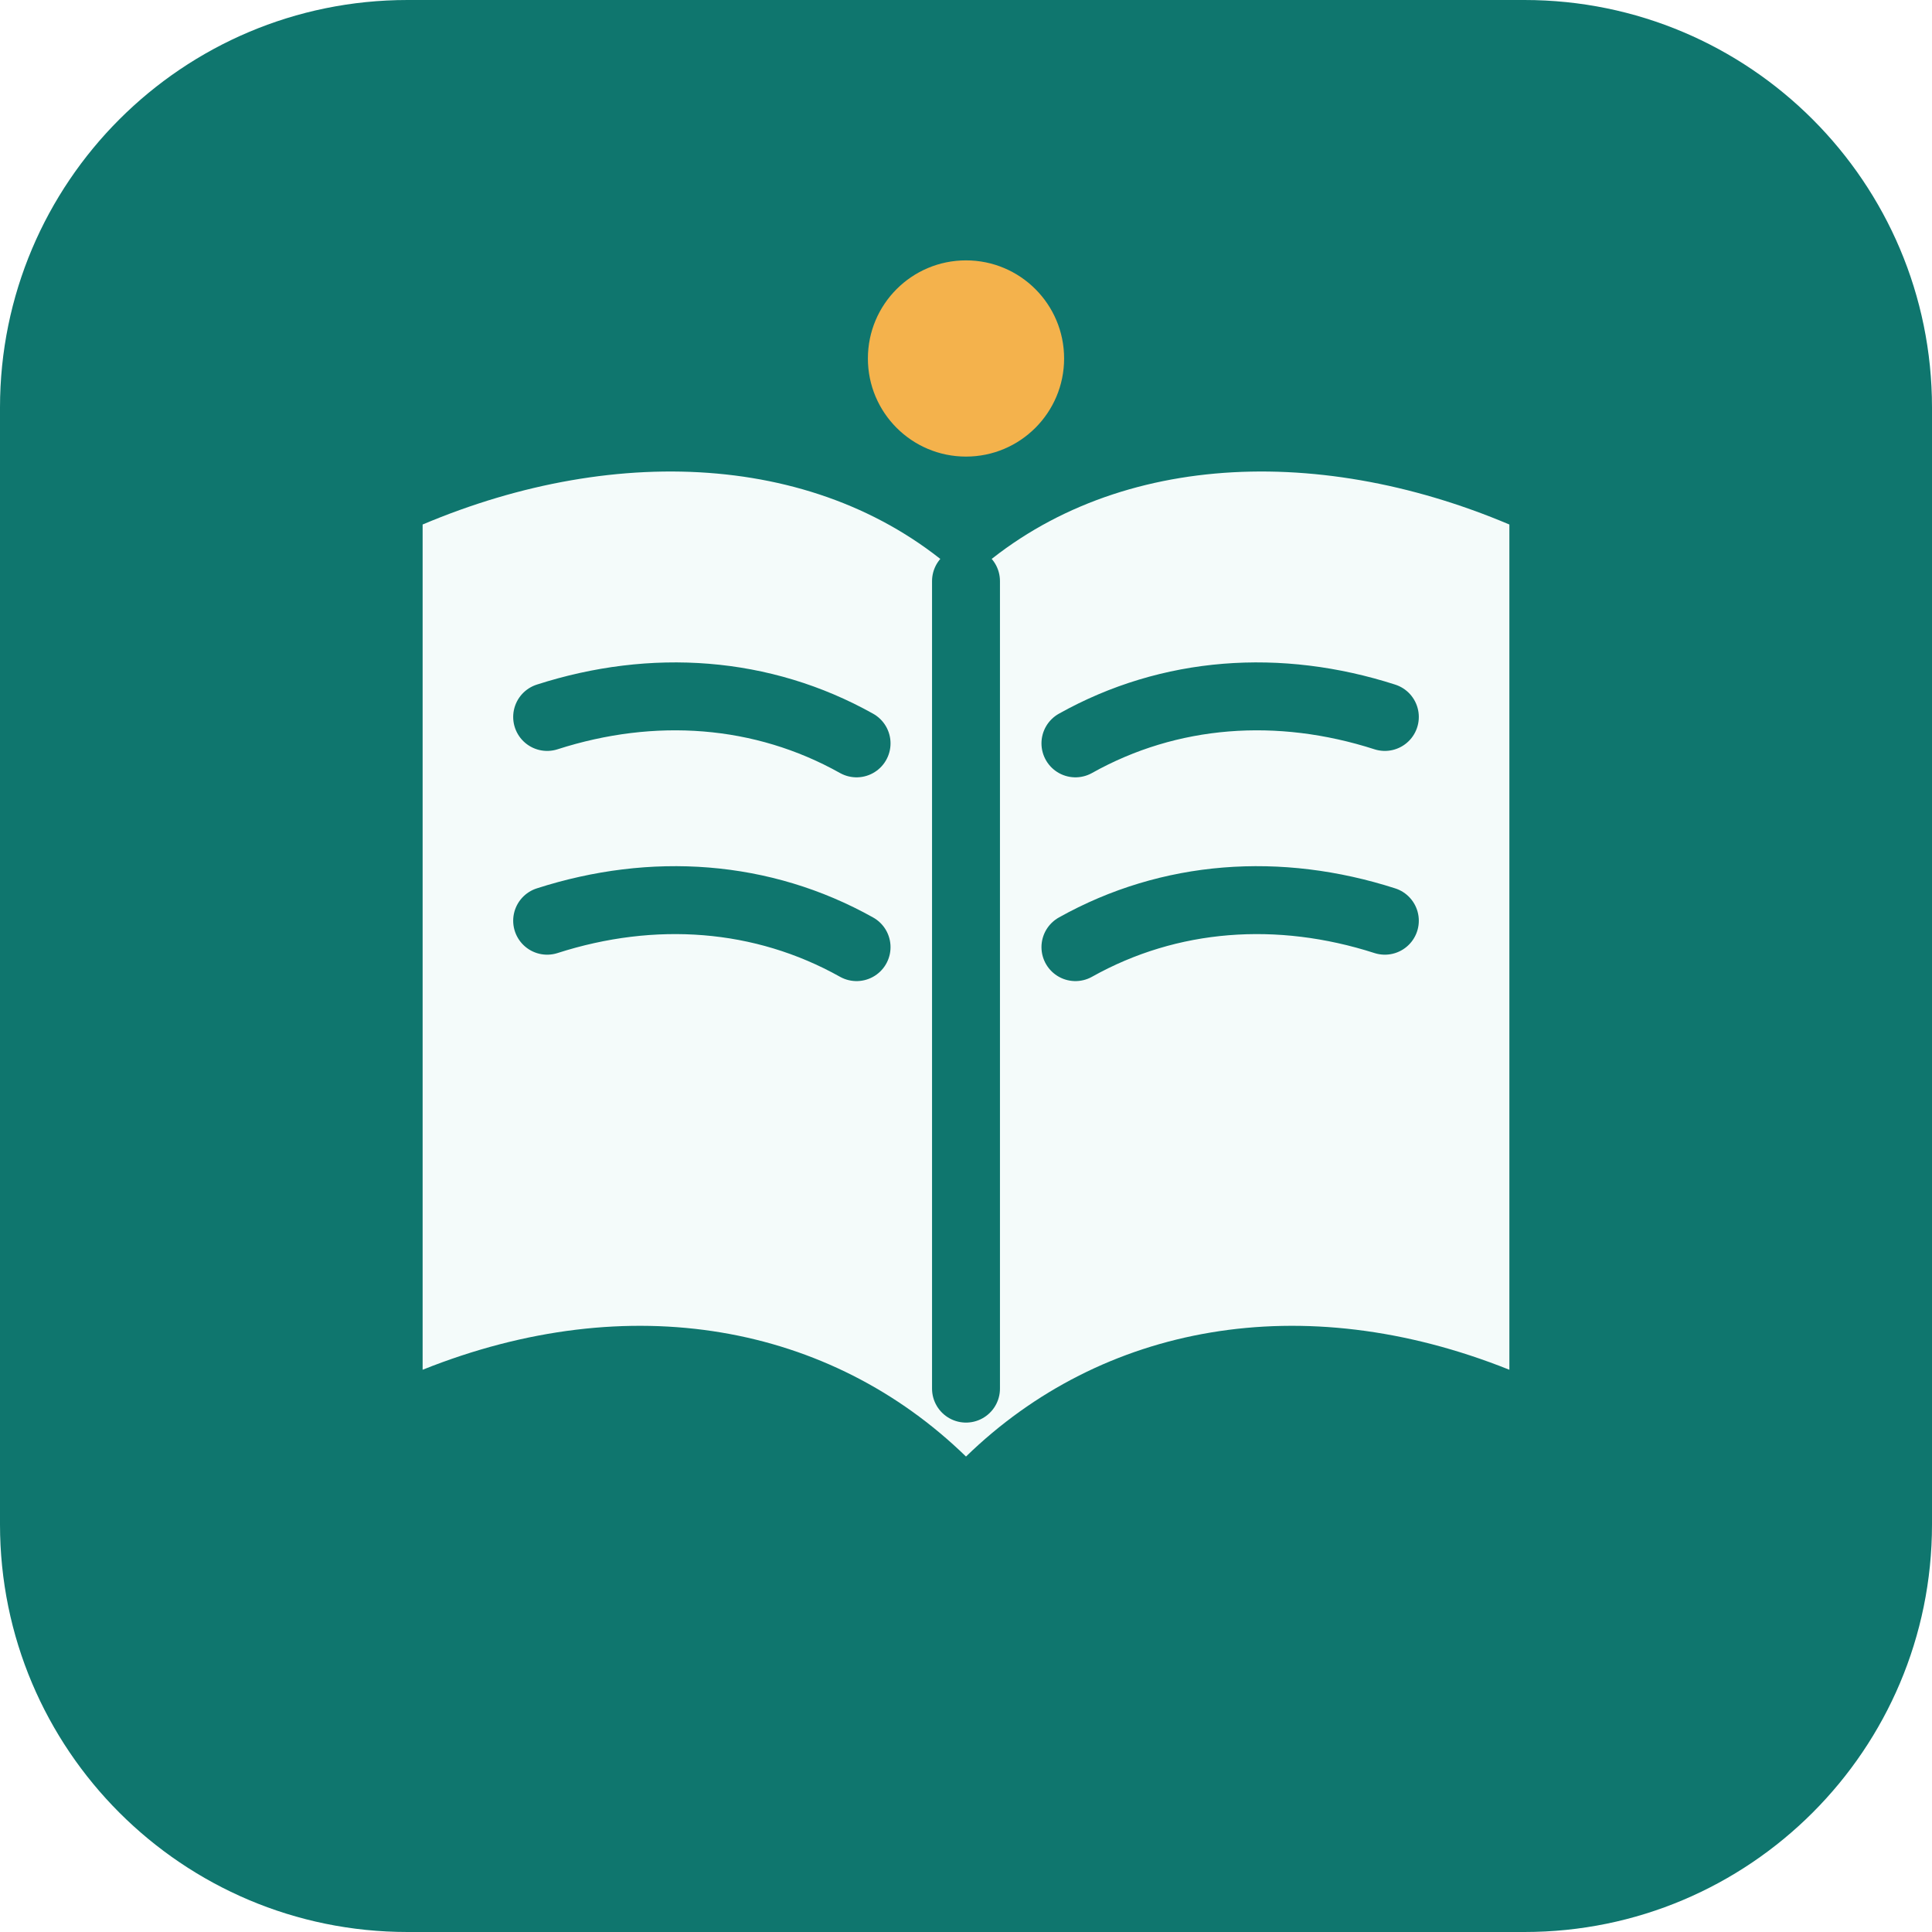
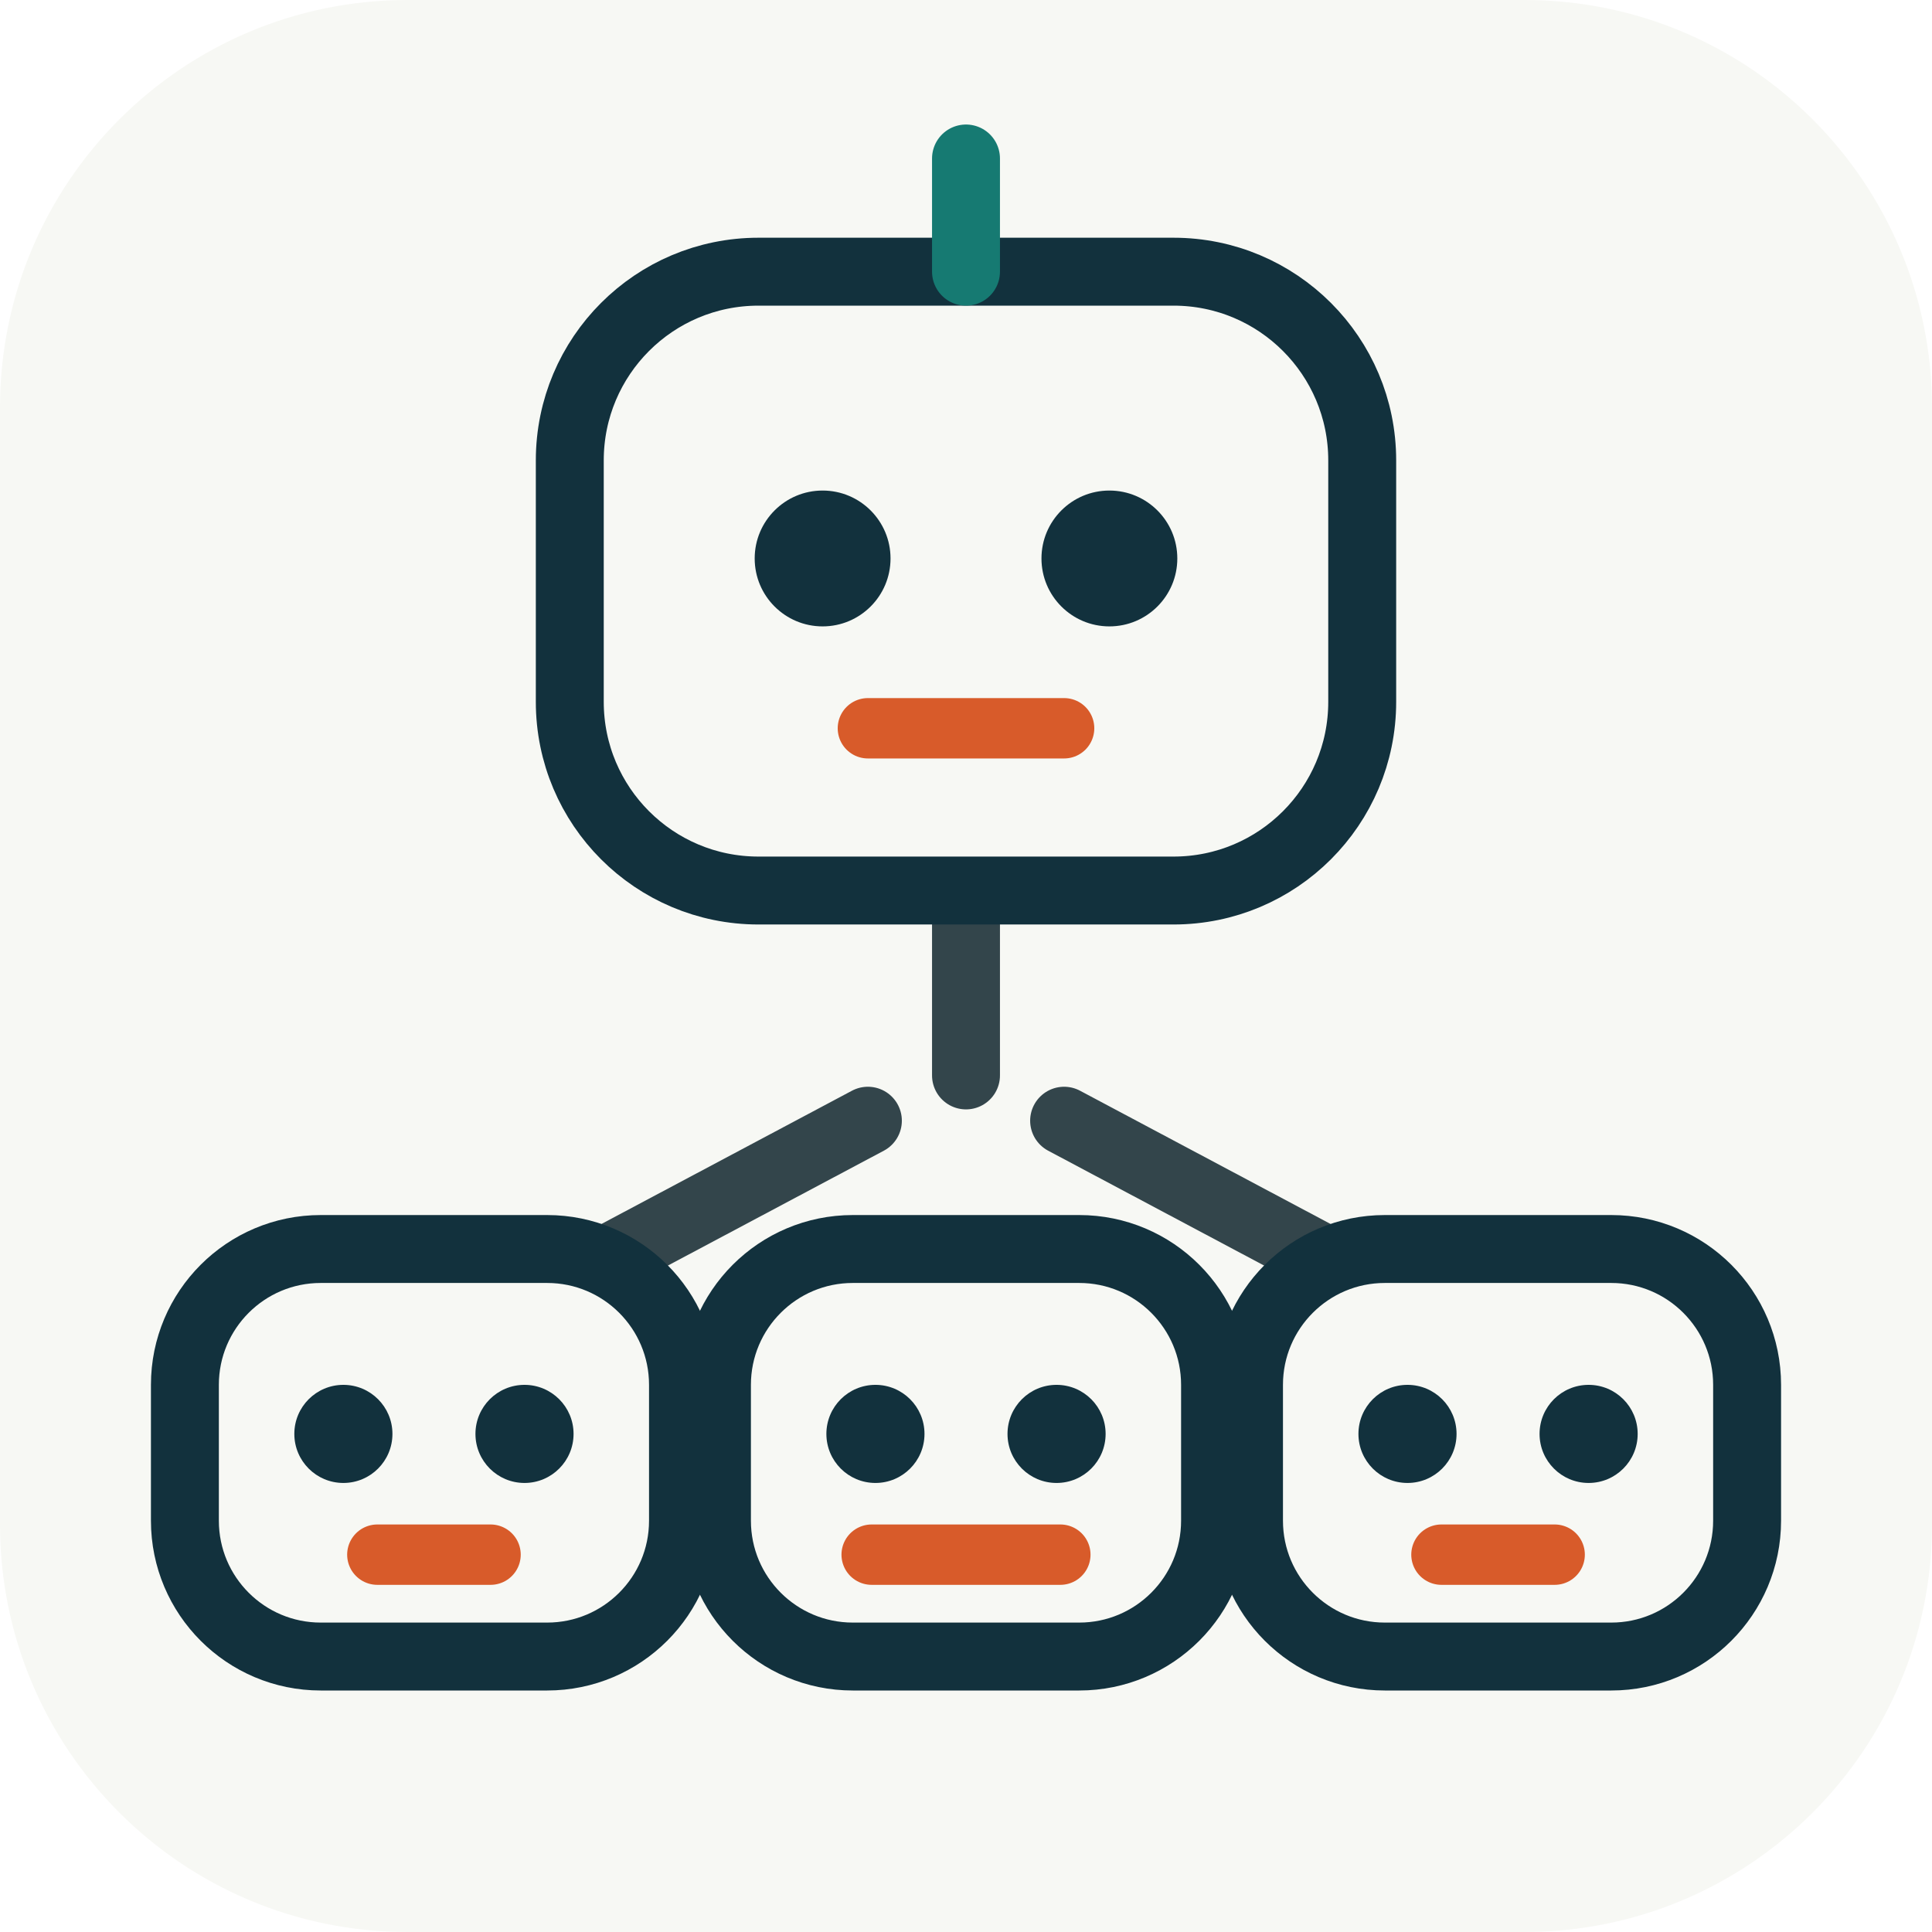
- <svg xmlns="http://www.w3.org/2000/svg" viewBox="0 0 512 512" role="img" aria-label="Учебная система">
-   <rect width="512" height="512" rx="108" fill="#0f766e" />
-   <path d="M112 139c52-22 108-19 144 15 36-34 92-37 144-15v224c-55-22-108-12-144 23-36-35-89-45-144-23V139Z" fill="#f4fbfa" />
-   <path d="M256 154v214M145 190c28-9 57-7 82 7m-82 47c28-9 57-7 82 7m140-61c-28-9-57-7-82 7m82 47c-28-9-57-7-82 7" fill="none" stroke="#0f766e" stroke-linecap="round" stroke-width="18" />
-   <circle cx="256" cy="95" r="26" fill="#f4b24c" />
+ <svg xmlns="http://www.w3.org/2000/svg" viewBox="0 0 512 512" role="img" aria-label="Координатор и три специализированных робота">
+   <rect width="512" height="512" rx="108" fill="#F7F8F4" />
+   <path d="M256 233v52M136 347l94-50m146 50-94-50" fill="none" stroke="#33454B" stroke-linecap="round" stroke-width="18" />
+   <g fill="#F7F8F4" stroke="#12313D" stroke-width="18">
+     <rect x="151" y="72" width="210" height="164" rx="50" />
+     <rect x="49" y="331" width="132" height="108" rx="36" />
+     <rect x="190" y="331" width="132" height="108" rx="36" />
+     <rect x="331" y="331" width="132" height="108" rx="36" />
+   </g>
+   <g fill="#12313D">
+     <circle cx="218" cy="148" r="18" />
+     <circle cx="294" cy="148" r="18" />
+     <circle cx="91" cy="380" r="13" />
+     <circle cx="139" cy="380" r="13" />
+     <circle cx="232" cy="380" r="13" />
+     <circle cx="280" cy="380" r="13" />
+     <circle cx="373" cy="380" r="13" />
+     <circle cx="421" cy="380" r="13" />
+   </g>
+   <path d="M230 193h52M100 412h30m101 0h50m101 0h30" fill="none" stroke="#D85B2A" stroke-linecap="round" stroke-width="16" />
+   <path d="M256 72V42" stroke="#167A72" stroke-linecap="round" stroke-width="18" />
</svg>
